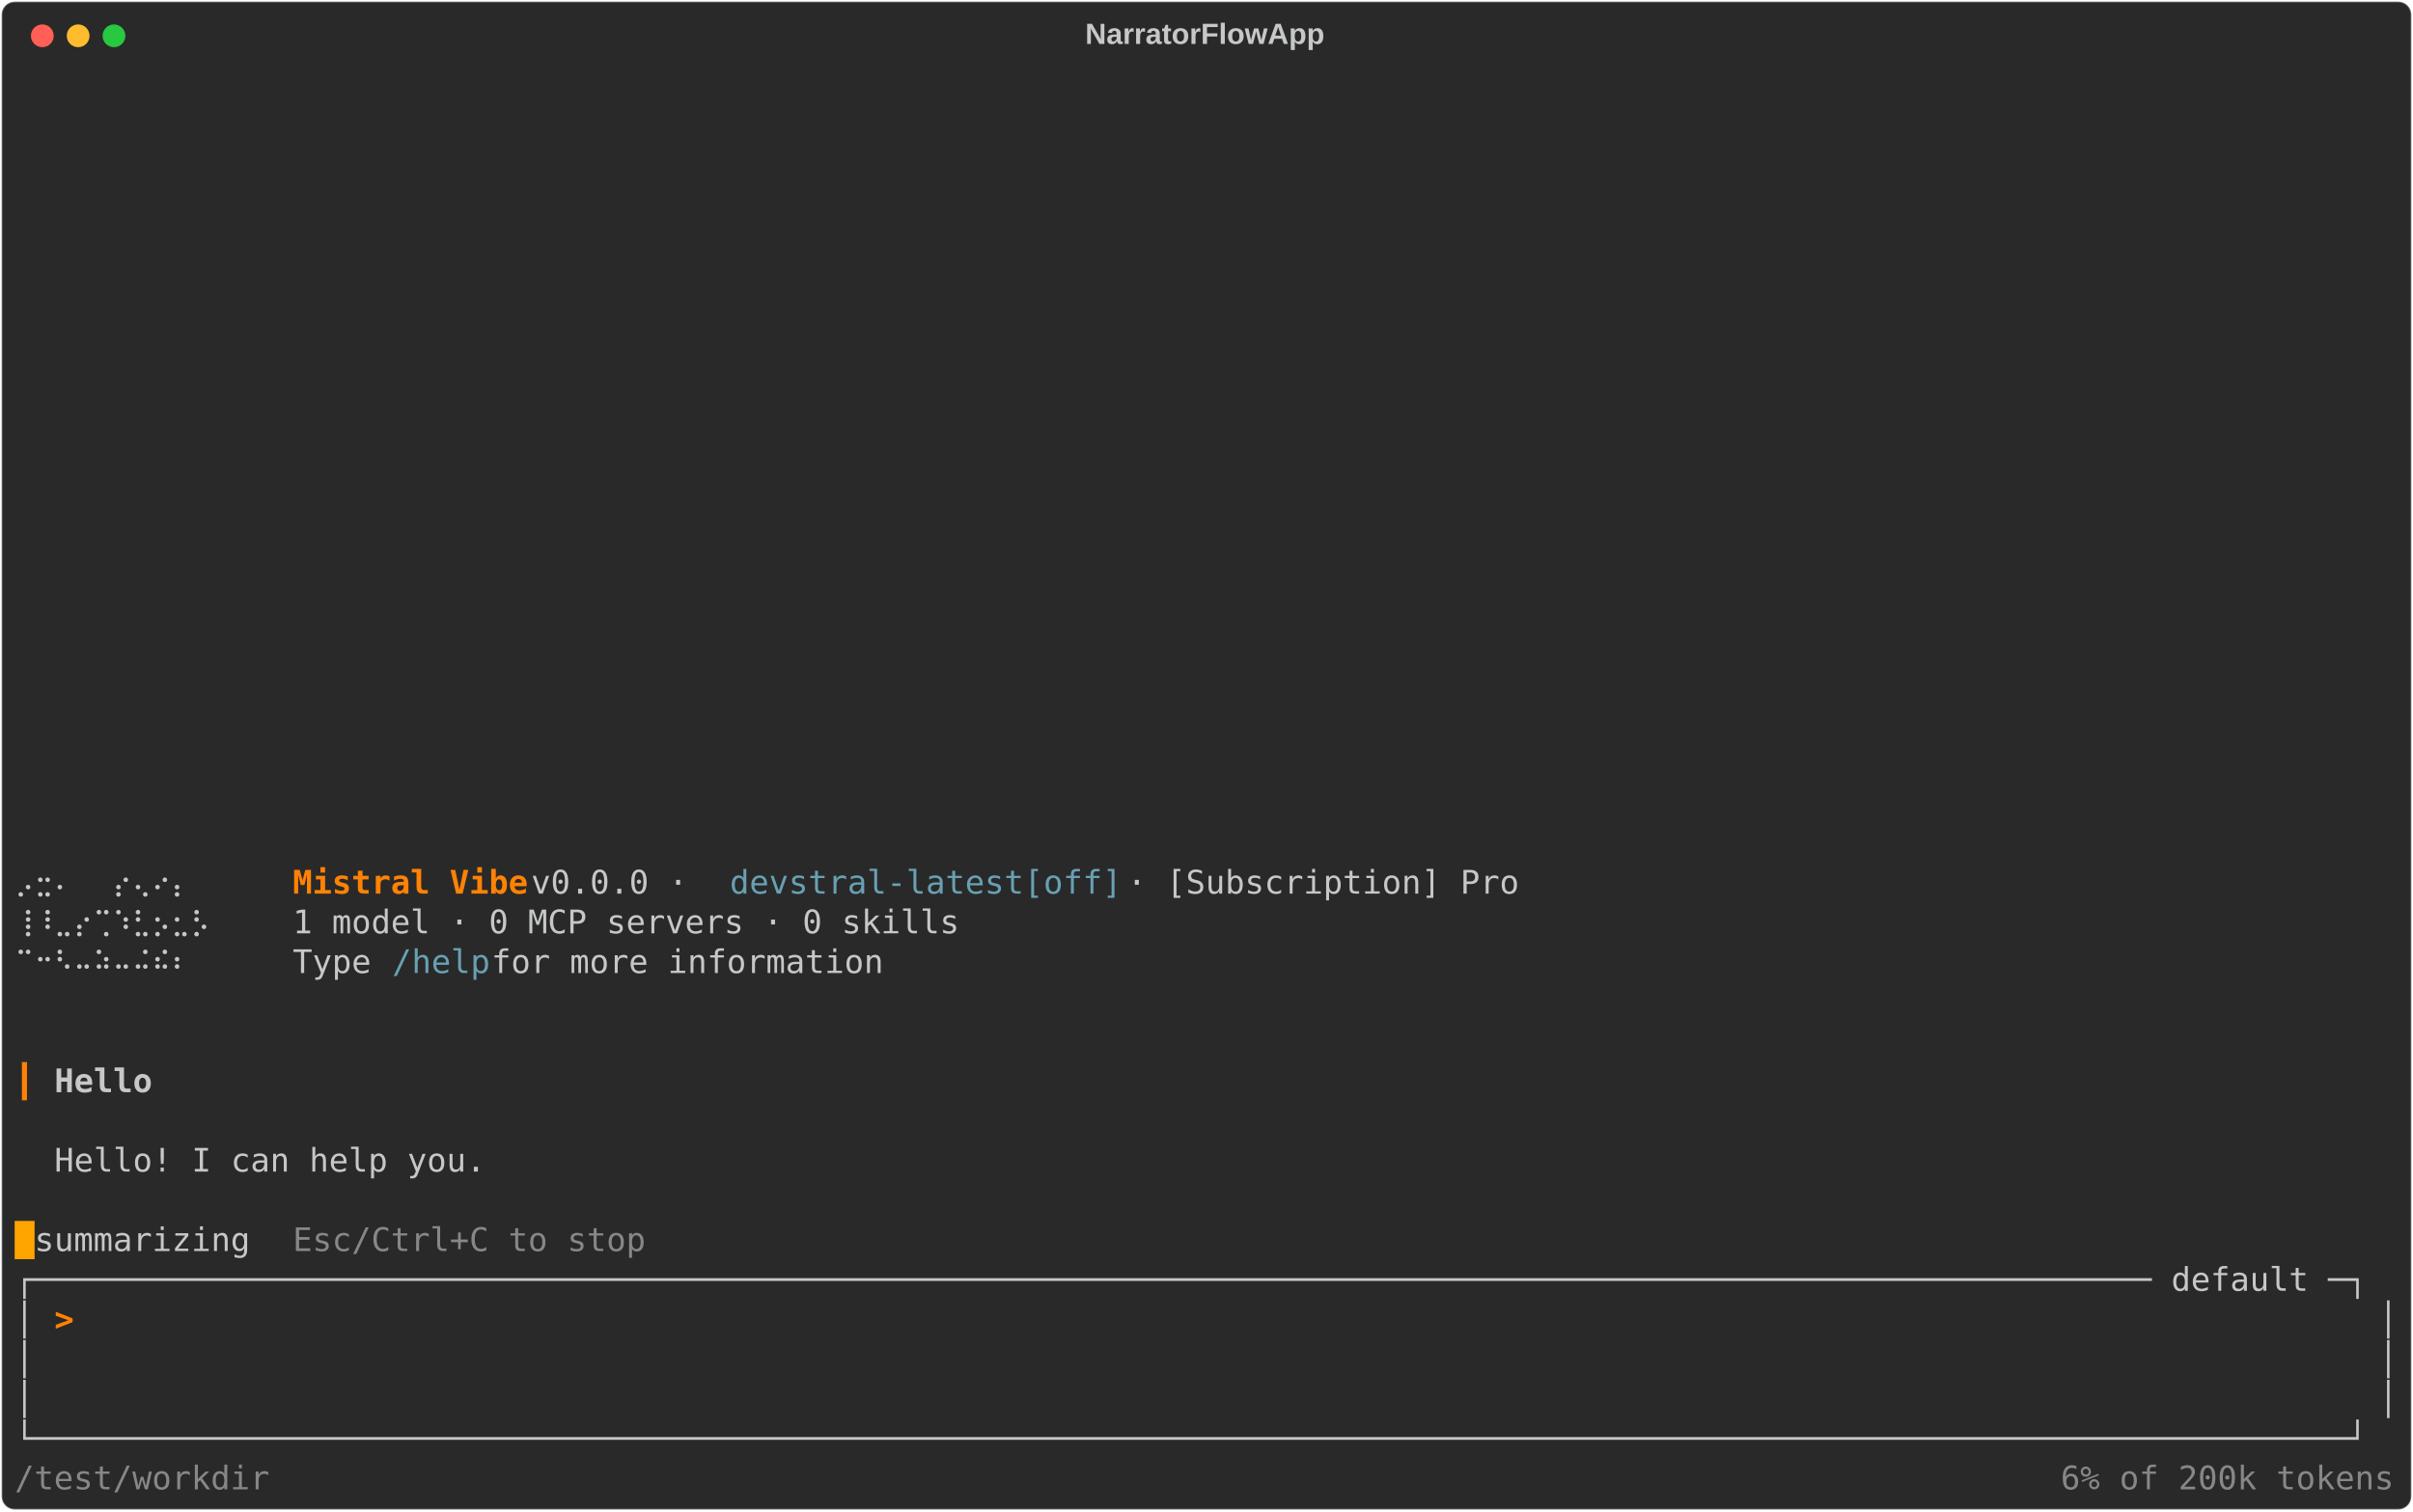
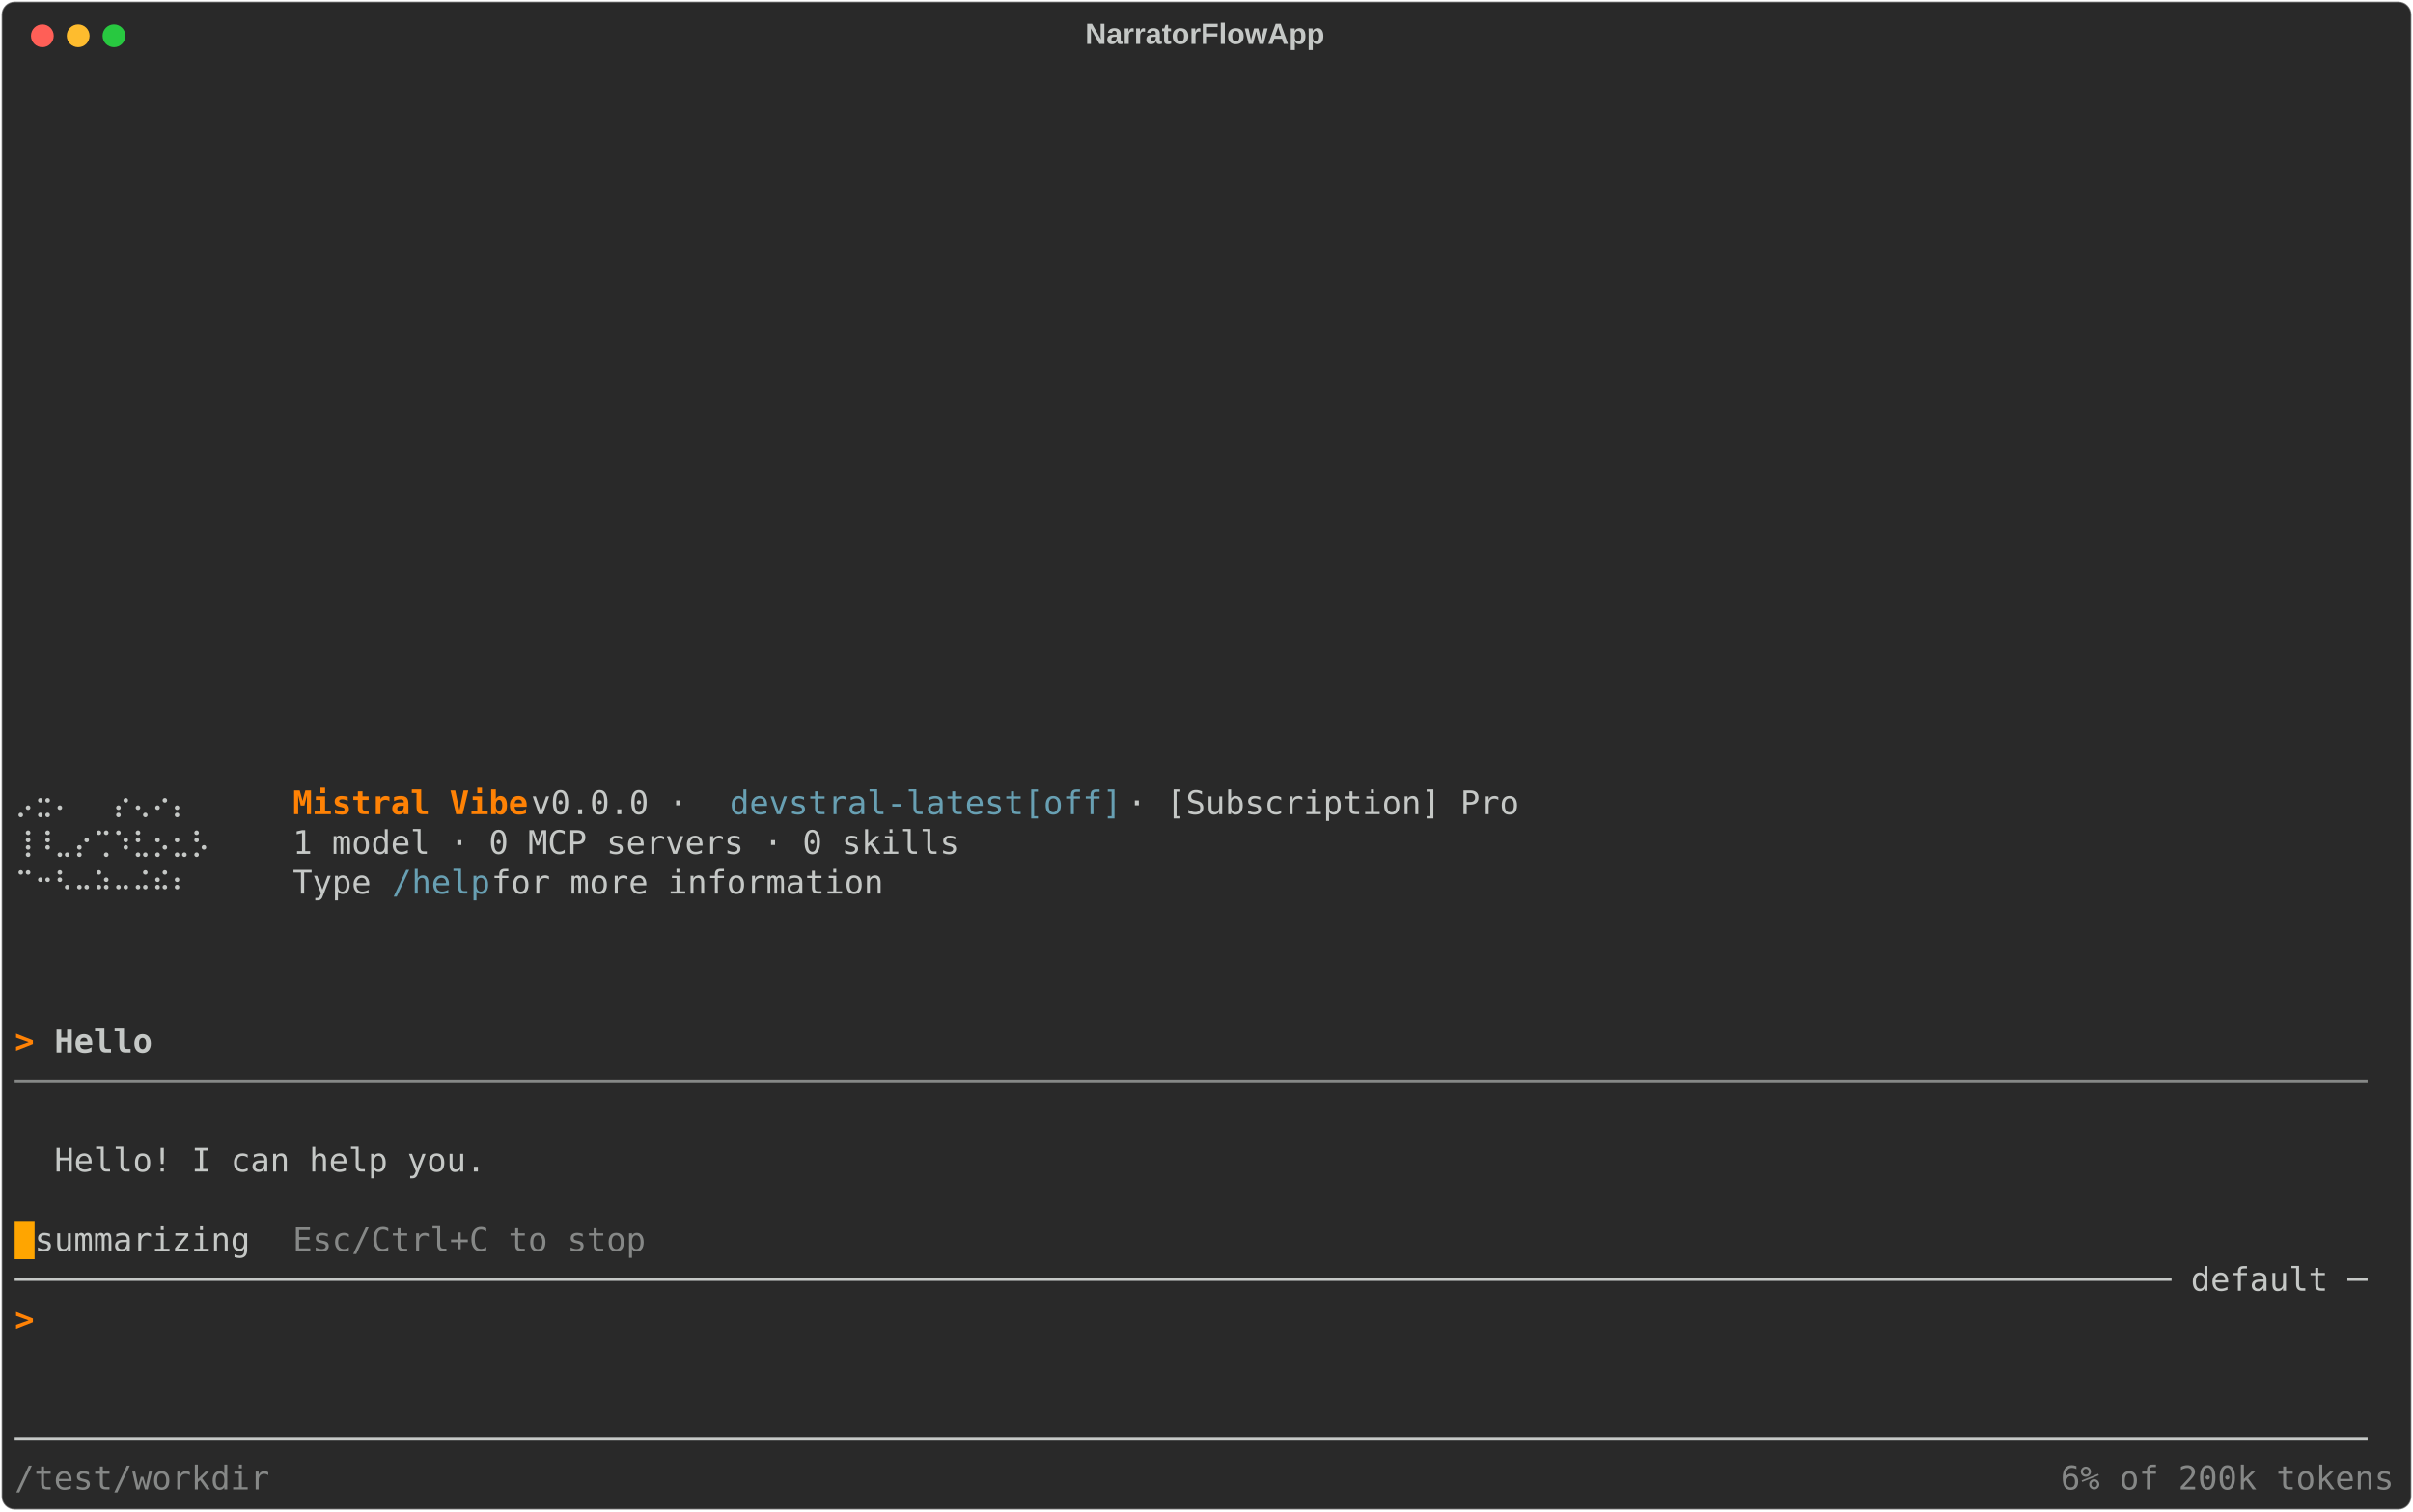
<svg xmlns="http://www.w3.org/2000/svg" class="rich-terminal" viewBox="0 0 1482 928.4">
  <style>

    @font-face {
        font-family: "Fira Code";
        src: local("FiraCode-Regular"),
                url("https://cdnjs.cloudflare.com/ajax/libs/firacode/6.2.0/woff2/FiraCode-Regular.woff2") format("woff2"),
                url("https://cdnjs.cloudflare.com/ajax/libs/firacode/6.2.0/woff/FiraCode-Regular.woff") format("woff");
        font-style: normal;
        font-weight: 400;
    }
    @font-face {
        font-family: "Fira Code";
        src: local("FiraCode-Bold"),
                url("https://cdnjs.cloudflare.com/ajax/libs/firacode/6.2.0/woff2/FiraCode-Bold.woff2") format("woff2"),
                url("https://cdnjs.cloudflare.com/ajax/libs/firacode/6.2.0/woff/FiraCode-Bold.woff") format("woff");
        font-style: bold;
        font-weight: 700;
    }

    .terminal-matrix {
        font-family: Fira Code, monospace;
        font-size: 20px;
        line-height: 24.4px;
        font-variant-east-asian: full-width;
    }

    .terminal-title {
        font-size: 18px;
        font-weight: bold;
        font-family: arial;
    }

    .terminal-r1 { fill: #c5c8c6 }
.terminal-r2 { fill: #ff8205;font-weight: bold }
.terminal-r3 { fill: #68a0b3 }
- .terminal-r4 { fill: #ff8205 }
- .terminal-r5 { fill: #c5c8c6;font-weight: bold }
+ .terminal-r4 { fill: #c5c8c6;font-weight: bold }
+ .terminal-r5 { fill: #868887 }
.terminal-r6 { fill: #ffa500;font-weight: bold }
- .terminal-r7 { fill: #868887 }
    </style>
  <defs>
    <clipPath id="terminal-clip-terminal">
      <rect x="0" y="0" width="1463.0" height="877.4" />
    </clipPath>
    <clipPath id="terminal-line-0">
      <rect x="0" y="1.5" width="1464" height="24.65" />
    </clipPath>
    <clipPath id="terminal-line-1">
      <rect x="0" y="25.9" width="1464" height="24.65" />
    </clipPath>
    <clipPath id="terminal-line-2">
      <rect x="0" y="50.3" width="1464" height="24.65" />
    </clipPath>
    <clipPath id="terminal-line-3">
      <rect x="0" y="74.7" width="1464" height="24.65" />
    </clipPath>
    <clipPath id="terminal-line-4">
      <rect x="0" y="99.1" width="1464" height="24.65" />
    </clipPath>
    <clipPath id="terminal-line-5">
      <rect x="0" y="123.5" width="1464" height="24.65" />
    </clipPath>
    <clipPath id="terminal-line-6">
      <rect x="0" y="147.9" width="1464" height="24.65" />
    </clipPath>
    <clipPath id="terminal-line-7">
      <rect x="0" y="172.3" width="1464" height="24.65" />
    </clipPath>
    <clipPath id="terminal-line-8">
      <rect x="0" y="196.7" width="1464" height="24.65" />
    </clipPath>
    <clipPath id="terminal-line-9">
      <rect x="0" y="221.1" width="1464" height="24.65" />
    </clipPath>
    <clipPath id="terminal-line-10">
      <rect x="0" y="245.5" width="1464" height="24.65" />
    </clipPath>
    <clipPath id="terminal-line-11">
      <rect x="0" y="269.9" width="1464" height="24.65" />
    </clipPath>
    <clipPath id="terminal-line-12">
      <rect x="0" y="294.3" width="1464" height="24.65" />
    </clipPath>
    <clipPath id="terminal-line-13">
      <rect x="0" y="318.7" width="1464" height="24.65" />
    </clipPath>
    <clipPath id="terminal-line-14">
      <rect x="0" y="343.1" width="1464" height="24.65" />
    </clipPath>
    <clipPath id="terminal-line-15">
      <rect x="0" y="367.5" width="1464" height="24.65" />
    </clipPath>
    <clipPath id="terminal-line-16">
      <rect x="0" y="391.9" width="1464" height="24.65" />
    </clipPath>
    <clipPath id="terminal-line-17">
      <rect x="0" y="416.3" width="1464" height="24.65" />
    </clipPath>
    <clipPath id="terminal-line-18">
      <rect x="0" y="440.7" width="1464" height="24.65" />
    </clipPath>
    <clipPath id="terminal-line-19">
      <rect x="0" y="465.1" width="1464" height="24.65" />
    </clipPath>
    <clipPath id="terminal-line-20">
      <rect x="0" y="489.5" width="1464" height="24.65" />
    </clipPath>
    <clipPath id="terminal-line-21">
      <rect x="0" y="513.9" width="1464" height="24.65" />
    </clipPath>
    <clipPath id="terminal-line-22">
      <rect x="0" y="538.3" width="1464" height="24.65" />
    </clipPath>
    <clipPath id="terminal-line-23">
      <rect x="0" y="562.7" width="1464" height="24.65" />
    </clipPath>
    <clipPath id="terminal-line-24">
      <rect x="0" y="587.1" width="1464" height="24.65" />
    </clipPath>
    <clipPath id="terminal-line-25">
      <rect x="0" y="611.5" width="1464" height="24.65" />
    </clipPath>
    <clipPath id="terminal-line-26">
      <rect x="0" y="635.9" width="1464" height="24.65" />
    </clipPath>
    <clipPath id="terminal-line-27">
      <rect x="0" y="660.3" width="1464" height="24.65" />
    </clipPath>
    <clipPath id="terminal-line-28">
      <rect x="0" y="684.7" width="1464" height="24.65" />
    </clipPath>
    <clipPath id="terminal-line-29">
      <rect x="0" y="709.1" width="1464" height="24.65" />
    </clipPath>
    <clipPath id="terminal-line-30">
      <rect x="0" y="733.5" width="1464" height="24.65" />
    </clipPath>
    <clipPath id="terminal-line-31">
      <rect x="0" y="757.9" width="1464" height="24.65" />
    </clipPath>
    <clipPath id="terminal-line-32">
      <rect x="0" y="782.3" width="1464" height="24.65" />
    </clipPath>
    <clipPath id="terminal-line-33">
      <rect x="0" y="806.7" width="1464" height="24.65" />
    </clipPath>
    <clipPath id="terminal-line-34">
      <rect x="0" y="831.1" width="1464" height="24.65" />
    </clipPath>
  </defs>
  <rect fill="#292929" stroke="rgba(255,255,255,0.35)" stroke-width="1" x="1" y="1" width="1480" height="926.4" rx="8" />
  <text class="terminal-title" fill="#c5c8c6" text-anchor="middle" x="740" y="27">NarratorFlowApp</text>
  <g transform="translate(26,22)">
    <circle cx="0" cy="0" r="7" fill="#ff5f57" />
    <circle cx="22" cy="0" r="7" fill="#febc2e" />
    <circle cx="44" cy="0" r="7" fill="#28c840" />
  </g>
  <g transform="translate(9, 41)" clip-path="url(#terminal-clip-terminal)">
    <g class="terminal-matrix">
      <text class="terminal-r1" x="1464" y="20" textLength="12.2" clip-path="url(#terminal-line-0)">
</text>
      <text class="terminal-r1" x="1464" y="44.4" textLength="12.2" clip-path="url(#terminal-line-1)">
</text>
      <text class="terminal-r1" x="1464" y="68.8" textLength="12.2" clip-path="url(#terminal-line-2)">
</text>
      <text class="terminal-r1" x="1464" y="93.2" textLength="12.2" clip-path="url(#terminal-line-3)">
</text>
      <text class="terminal-r1" x="1464" y="117.6" textLength="12.2" clip-path="url(#terminal-line-4)">
</text>
      <text class="terminal-r1" x="1464" y="142" textLength="12.2" clip-path="url(#terminal-line-5)">
</text>
      <text class="terminal-r1" x="1464" y="166.4" textLength="12.2" clip-path="url(#terminal-line-6)">
</text>
      <text class="terminal-r1" x="1464" y="190.8" textLength="12.2" clip-path="url(#terminal-line-7)">
</text>
      <text class="terminal-r1" x="1464" y="215.2" textLength="12.2" clip-path="url(#terminal-line-8)">
</text>
      <text class="terminal-r1" x="1464" y="239.6" textLength="12.2" clip-path="url(#terminal-line-9)">
</text>
      <text class="terminal-r1" x="1464" y="264" textLength="12.2" clip-path="url(#terminal-line-10)">
</text>
      <text class="terminal-r1" x="1464" y="288.4" textLength="12.2" clip-path="url(#terminal-line-11)">
</text>
      <text class="terminal-r1" x="1464" y="312.8" textLength="12.2" clip-path="url(#terminal-line-12)">
</text>
      <text class="terminal-r1" x="1464" y="337.2" textLength="12.2" clip-path="url(#terminal-line-13)">
</text>
      <text class="terminal-r1" x="1464" y="361.6" textLength="12.2" clip-path="url(#terminal-line-14)">
</text>
      <text class="terminal-r1" x="1464" y="386" textLength="12.2" clip-path="url(#terminal-line-15)">
</text>
      <text class="terminal-r1" x="1464" y="410.4" textLength="12.2" clip-path="url(#terminal-line-16)">
</text>
      <text class="terminal-r1" x="1464" y="434.8" textLength="12.2" clip-path="url(#terminal-line-17)">
</text>
+       <text class="terminal-r1" x="0" y="459.2" textLength="134.2" clip-path="url(#terminal-line-18)">  ⡠⣒⠄  ⡔⢄⠔⡄</text>
+       <text class="terminal-r2" x="170.8" y="459.2" textLength="146.4" clip-path="url(#terminal-line-18)">Mistral Vibe</text>
+       <text class="terminal-r1" x="317.2" y="459.2" textLength="122" clip-path="url(#terminal-line-18)"> v0.0.0 · </text>
+       <text class="terminal-r3" x="439.2" y="459.2" textLength="244" clip-path="url(#terminal-line-18)">devstral-latest[off]</text>
+       <text class="terminal-r1" x="683.2" y="459.2" textLength="256.2" clip-path="url(#terminal-line-18)"> · [Subscription] Pro</text>
      <text class="terminal-r1" x="1464" y="459.2" textLength="12.2" clip-path="url(#terminal-line-18)">
</text>
+       <text class="terminal-r1" x="0" y="483.6" textLength="134.2" clip-path="url(#terminal-line-19)"> ⢸⠸⣀⡔⢉⠱⣃⡢⣂⡣</text>
+       <text class="terminal-r1" x="170.8" y="483.6" textLength="414.8" clip-path="url(#terminal-line-19)">1 model · 0 MCP servers · 0 skills</text>
      <text class="terminal-r1" x="1464" y="483.6" textLength="12.2" clip-path="url(#terminal-line-19)">
</text>
-       <text class="terminal-r1" x="0" y="508" textLength="134.2" clip-path="url(#terminal-line-20)">  ⡠⣒⠄  ⡔⢄⠔⡄</text>
-       <text class="terminal-r2" x="170.8" y="508" textLength="146.4" clip-path="url(#terminal-line-20)">Mistral Vibe</text>
-       <text class="terminal-r1" x="317.2" y="508" textLength="122" clip-path="url(#terminal-line-20)"> v0.0.0 · </text>
-       <text class="terminal-r3" x="439.2" y="508" textLength="244" clip-path="url(#terminal-line-20)">devstral-latest[off]</text>
-       <text class="terminal-r1" x="683.2" y="508" textLength="256.2" clip-path="url(#terminal-line-20)"> · [Subscription] Pro</text>
+       <text class="terminal-r1" x="0" y="508" textLength="134.2" clip-path="url(#terminal-line-20)">  ⠉⠒⠣⠤⠵⠤⠬⠮⠆</text>
+       <text class="terminal-r1" x="170.8" y="508" textLength="61" clip-path="url(#terminal-line-20)">Type </text>
+       <text class="terminal-r3" x="231.8" y="508" textLength="61" clip-path="url(#terminal-line-20)">/help</text>
+       <text class="terminal-r1" x="292.8" y="508" textLength="256.2" clip-path="url(#terminal-line-20)"> for more information</text>
      <text class="terminal-r1" x="1464" y="508" textLength="12.2" clip-path="url(#terminal-line-20)">
</text>
-       <text class="terminal-r1" x="0" y="532.4" textLength="134.2" clip-path="url(#terminal-line-21)"> ⢸⠸⣀⡔⢉⠱⣃⡢⣂⡣</text>
-       <text class="terminal-r1" x="170.8" y="532.4" textLength="414.8" clip-path="url(#terminal-line-21)">1 model · 0 MCP servers · 0 skills</text>
      <text class="terminal-r1" x="1464" y="532.4" textLength="12.2" clip-path="url(#terminal-line-21)">
</text>
-       <text class="terminal-r1" x="0" y="556.8" textLength="134.2" clip-path="url(#terminal-line-22)">  ⠉⠒⠣⠤⠵⠤⠬⠮⠆</text>
-       <text class="terminal-r1" x="170.8" y="556.8" textLength="61" clip-path="url(#terminal-line-22)">Type </text>
-       <text class="terminal-r3" x="231.8" y="556.8" textLength="61" clip-path="url(#terminal-line-22)">/help</text>
-       <text class="terminal-r1" x="292.8" y="556.8" textLength="256.2" clip-path="url(#terminal-line-22)"> for more information</text>
      <text class="terminal-r1" x="1464" y="556.8" textLength="12.2" clip-path="url(#terminal-line-22)">
</text>
      <text class="terminal-r1" x="1464" y="581.2" textLength="12.2" clip-path="url(#terminal-line-23)">
</text>
+       <text class="terminal-r2" x="0" y="605.6" textLength="24.4" clip-path="url(#terminal-line-24)">&gt; </text>
+       <text class="terminal-r4" x="24.4" y="605.6" textLength="61" clip-path="url(#terminal-line-24)">Hello</text>
      <text class="terminal-r1" x="1464" y="605.6" textLength="12.2" clip-path="url(#terminal-line-24)">
</text>
-       <text class="terminal-r4" x="0" y="630" textLength="12.2" clip-path="url(#terminal-line-25)">┃</text>
-       <text class="terminal-r5" x="24.4" y="630" textLength="61" clip-path="url(#terminal-line-25)">Hello</text>
+       <text class="terminal-r5" x="0" y="630" textLength="1464" clip-path="url(#terminal-line-25)">────────────────────────────────────────────────────────────────────────────────────────────────────────────────────────</text>
      <text class="terminal-r1" x="1464" y="630" textLength="12.2" clip-path="url(#terminal-line-25)">
</text>
      <text class="terminal-r1" x="1464" y="654.4" textLength="12.2" clip-path="url(#terminal-line-26)">
</text>
      <text class="terminal-r1" x="24.4" y="678.8" textLength="268.4" clip-path="url(#terminal-line-27)">Hello! I can help you.</text>
      <text class="terminal-r1" x="1464" y="678.8" textLength="12.2" clip-path="url(#terminal-line-27)">
</text>
      <text class="terminal-r1" x="1464" y="703.2" textLength="12.2" clip-path="url(#terminal-line-28)">
</text>
      <text class="terminal-r6" x="0" y="727.6" textLength="12.2" clip-path="url(#terminal-line-29)">█</text>
      <text class="terminal-r1" x="12.2" y="727.6" textLength="158.6" clip-path="url(#terminal-line-29)"> summarizing </text>
-       <text class="terminal-r7" x="170.8" y="727.6" textLength="219.6" clip-path="url(#terminal-line-29)">Esc/Ctrl+C to stop</text>
+       <text class="terminal-r5" x="170.8" y="727.6" textLength="219.6" clip-path="url(#terminal-line-29)">Esc/Ctrl+C to stop</text>
      <text class="terminal-r1" x="1464" y="727.6" textLength="12.2" clip-path="url(#terminal-line-29)">
</text>
-       <text class="terminal-r1" x="0" y="752" textLength="1464" clip-path="url(#terminal-line-30)">┌──────────────────────────────────────────────────────────────────────────────────────────────────────────── default ─┐</text>
+       <text class="terminal-r1" x="0" y="752" textLength="1464" clip-path="url(#terminal-line-30)">────────────────────────────────────────────────────────────────────────────────────────────────────────────── default ─</text>
      <text class="terminal-r1" x="1464" y="752" textLength="12.2" clip-path="url(#terminal-line-30)">
</text>
-       <text class="terminal-r1" x="0" y="776.4" textLength="12.2" clip-path="url(#terminal-line-31)">│</text>
-       <text class="terminal-r2" x="24.4" y="776.4" textLength="12.2" clip-path="url(#terminal-line-31)">&gt;</text>
-       <text class="terminal-r1" x="1451.8" y="776.4" textLength="12.2" clip-path="url(#terminal-line-31)">│</text>
+       <text class="terminal-r2" x="0" y="776.4" textLength="12.2" clip-path="url(#terminal-line-31)">&gt;</text>
      <text class="terminal-r1" x="1464" y="776.4" textLength="12.2" clip-path="url(#terminal-line-31)">
</text>
-       <text class="terminal-r1" x="0" y="800.8" textLength="12.2" clip-path="url(#terminal-line-32)">│</text>
-       <text class="terminal-r1" x="1451.8" y="800.8" textLength="12.2" clip-path="url(#terminal-line-32)">│</text>
      <text class="terminal-r1" x="1464" y="800.8" textLength="12.2" clip-path="url(#terminal-line-32)">
</text>
-       <text class="terminal-r1" x="0" y="825.2" textLength="12.2" clip-path="url(#terminal-line-33)">│</text>
-       <text class="terminal-r1" x="1451.8" y="825.2" textLength="12.2" clip-path="url(#terminal-line-33)">│</text>
      <text class="terminal-r1" x="1464" y="825.2" textLength="12.2" clip-path="url(#terminal-line-33)">
</text>
-       <text class="terminal-r1" x="0" y="849.6" textLength="1464" clip-path="url(#terminal-line-34)">└──────────────────────────────────────────────────────────────────────────────────────────────────────────────────────┘</text>
+       <text class="terminal-r1" x="0" y="849.6" textLength="1464" clip-path="url(#terminal-line-34)">────────────────────────────────────────────────────────────────────────────────────────────────────────────────────────</text>
      <text class="terminal-r1" x="1464" y="849.6" textLength="12.2" clip-path="url(#terminal-line-34)">
</text>
-       <text class="terminal-r7" x="0" y="874" textLength="158.6" clip-path="url(#terminal-line-35)">/test/workdir</text>
-       <text class="terminal-r7" x="1256.6" y="874" textLength="207.4" clip-path="url(#terminal-line-35)">6% of 200k tokens</text>
+       <text class="terminal-r5" x="0" y="874" textLength="158.6" clip-path="url(#terminal-line-35)">/test/workdir</text>
+       <text class="terminal-r5" x="1256.6" y="874" textLength="207.4" clip-path="url(#terminal-line-35)">6% of 200k tokens</text>
    </g>
  </g>
</svg>
